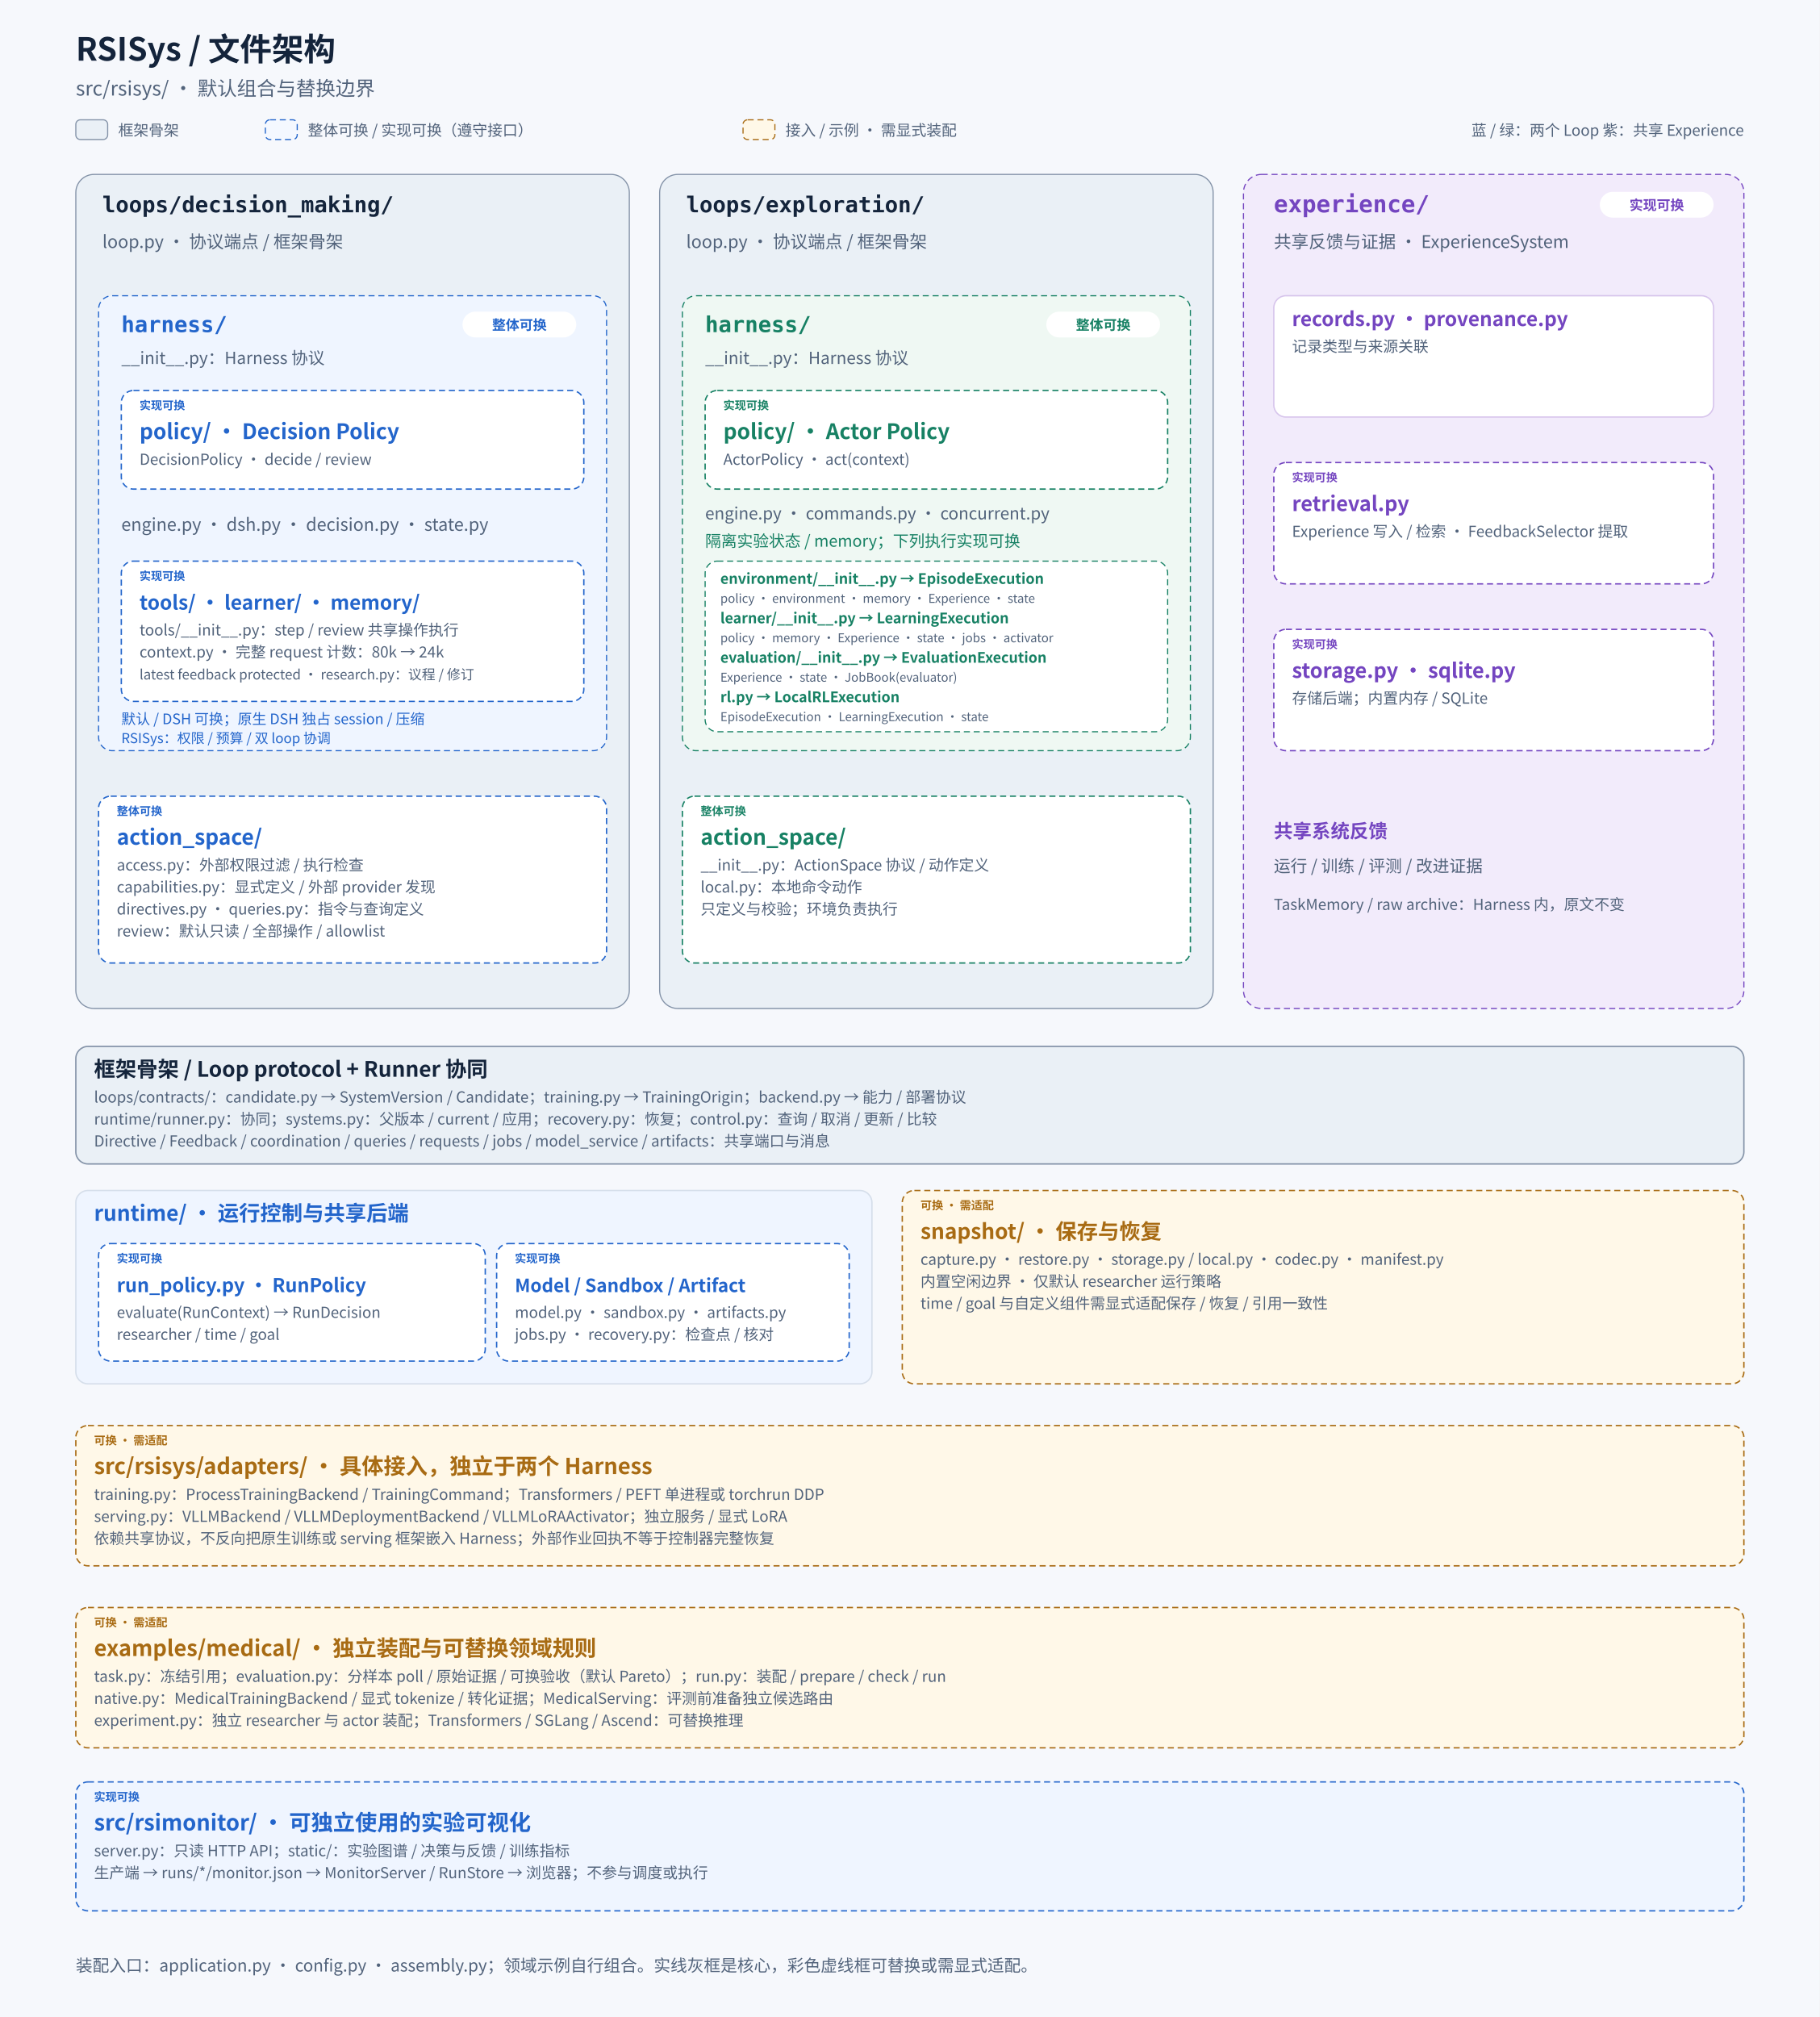
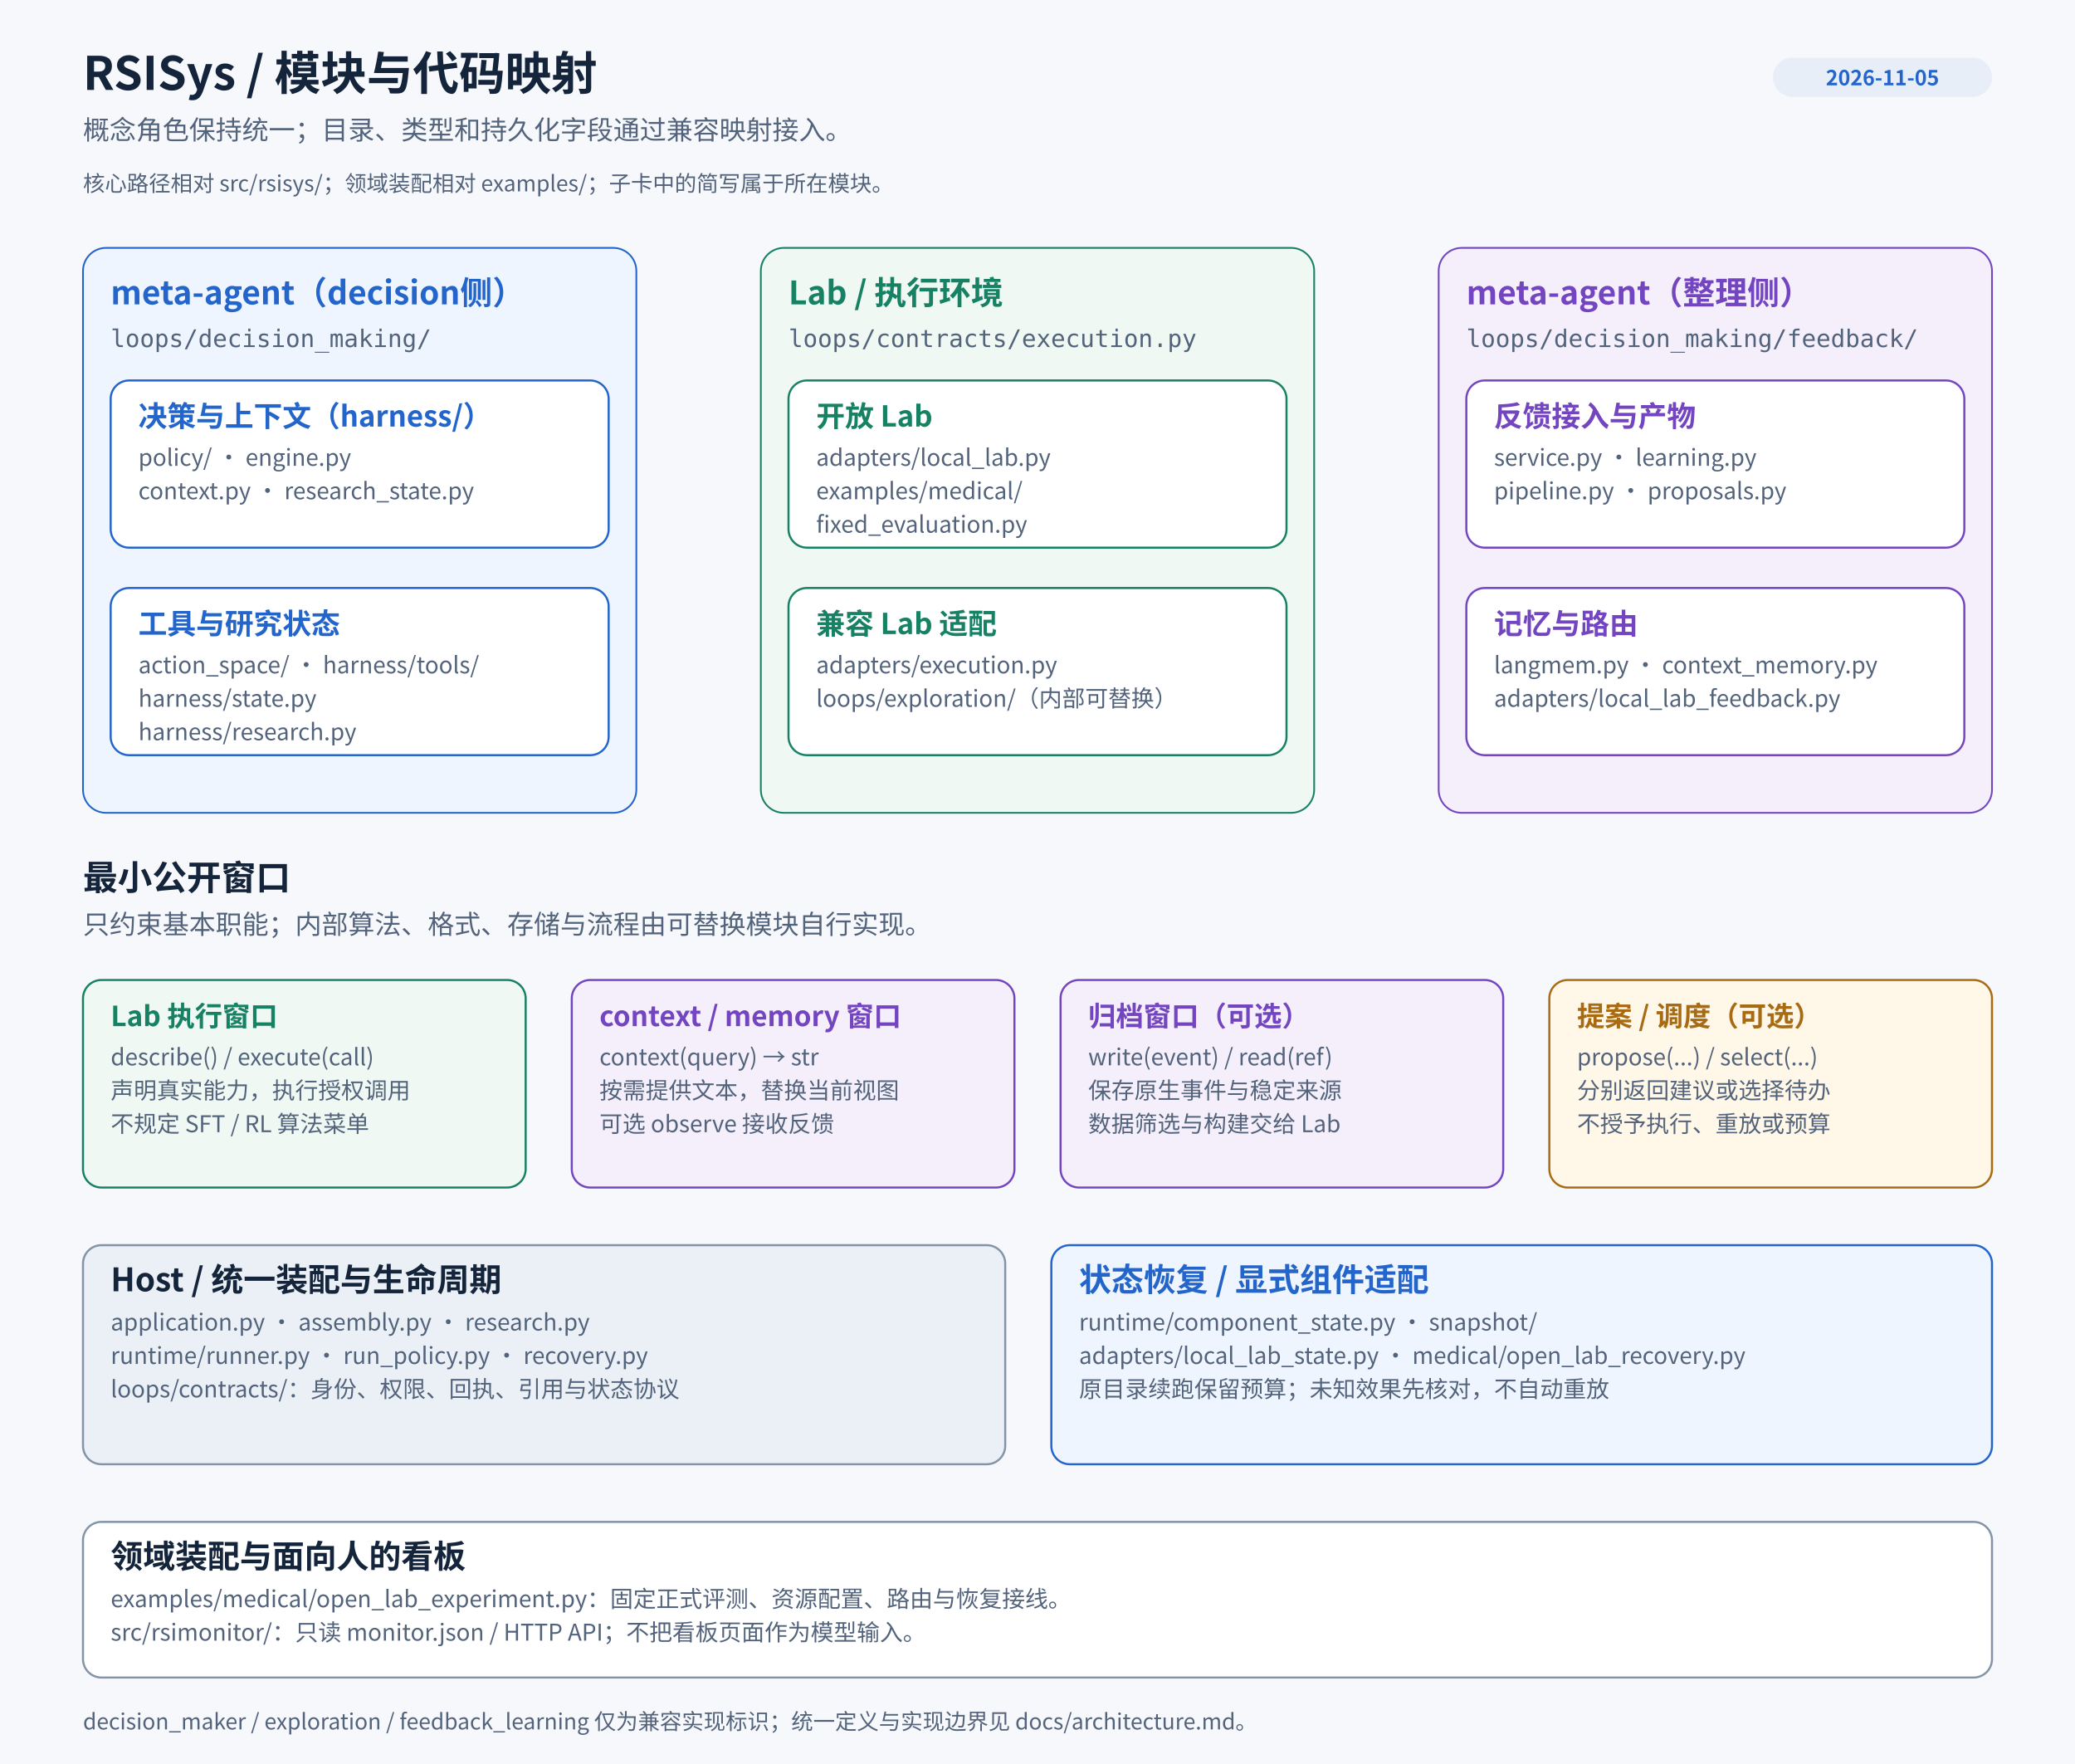
- <svg xmlns="http://www.w3.org/2000/svg" width="2400" height="2660" viewBox="0 0 2400 2660" role="img" aria-labelledby="title desc">
+ <svg xmlns="http://www.w3.org/2000/svg" width="1800" height="1530" viewBox="0 0 1800 1530" role="img" aria-labelledby="title desc">
  <defs>
    <marker id="arrow-gray" markerWidth="10" markerHeight="10" refX="8.7" refY="5" orient="auto" markerUnits="userSpaceOnUse">
      <path d="M 0 0 L 10 5 L 0 10 Z" fill="#8493A8" />
    </marker>
    <marker id="arrow-blue" markerWidth="10" markerHeight="10" refX="8.7" refY="5" orient="auto" markerUnits="userSpaceOnUse">
      <path d="M 0 0 L 10 5 L 0 10 Z" fill="#2365CB" />
    </marker>
    <marker id="arrow-green" markerWidth="10" markerHeight="10" refX="8.7" refY="5" orient="auto" markerUnits="userSpaceOnUse">
      <path d="M 0 0 L 10 5 L 0 10 Z" fill="#178164" />
    </marker>
    <marker id="arrow-purple" markerWidth="10" markerHeight="10" refX="8.7" refY="5" orient="auto" markerUnits="userSpaceOnUse">
      <path d="M 0 0 L 10 5 L 0 10 Z" fill="#7445C0" />
    </marker>
    <marker id="arrow-amber" markerWidth="10" markerHeight="10" refX="8.7" refY="5" orient="auto" markerUnits="userSpaceOnUse">
      <path d="M 0 0 L 10 5 L 0 10 Z" fill="#A86B13" />
    </marker>
  </defs>
-   <rect width="2400" height="2660" fill="#F6F8FC" />
-   <text x="100" y="80" font-family="'PingFang SC', 'Noto Sans CJK SC', 'Microsoft YaHei', sans-serif" font-size="42" font-weight="750" fill="#14243B" text-anchor="start">RSISys / 文件架构</text>
-   <text x="100" y="126" font-family="'PingFang SC', 'Noto Sans CJK SC', 'Microsoft YaHei', sans-serif" font-size="26" font-weight="400" fill="#52637B" text-anchor="start">src/rsisys/ · 默认组合与替换边界</text>
-   <rect x="100" y="158" width="42" height="26" rx="6" fill="#EAF0F6" stroke="#8493A8" stroke-width="1.5" />
-   <text x="156" y="179" font-family="'PingFang SC', 'Noto Sans CJK SC', 'Microsoft YaHei', sans-serif" font-size="20" font-weight="400" fill="#52637B" text-anchor="start">框架骨架</text>
-   <rect x="350" y="158" width="42" height="26" rx="6" fill="#F4F8FF" stroke="#2365CB" stroke-width="1.5" stroke-dasharray="8 5" />
-   <text x="406" y="179" font-family="'PingFang SC', 'Noto Sans CJK SC', 'Microsoft YaHei', sans-serif" font-size="20" font-weight="400" fill="#52637B" text-anchor="start">整体可换 / 实现可换（遵守接口）</text>
-   <rect x="980" y="158" width="42" height="26" rx="6" fill="#FFF8E8" stroke="#A86B13" stroke-width="1.5" stroke-dasharray="8 5" />
-   <text x="1036" y="179" font-family="'PingFang SC', 'Noto Sans CJK SC', 'Microsoft YaHei', sans-serif" font-size="20" font-weight="400" fill="#52637B" text-anchor="start">接入 / 示例 · 需显式装配</text>
-   <text x="2300" y="179" font-family="'PingFang SC', 'Noto Sans CJK SC', 'Microsoft YaHei', sans-serif" font-size="20" font-weight="400" fill="#52637B" text-anchor="end">蓝 / 绿：两个 Loop    紫：共享 Experience</text>
-   <g id="decision-dir">
-     <rect x="100" y="230" width="730" height="1100" rx="24" fill="#EAF0F6" stroke="#8493A8" stroke-width="1.5" />
-     <text x="135" y="280" font-family="'SFMono-Regular', 'Menlo', 'Consolas', 'PingFang SC', monospace" font-size="29" font-weight="700" fill="#14243B" text-anchor="start">loops/decision_making/</text>
-     <text x="135" y="327" font-family="'PingFang SC', 'Noto Sans CJK SC', 'Microsoft YaHei', sans-serif" font-size="23" font-weight="400" fill="#52637B" text-anchor="start">loop.py · 协议端点 / 框架骨架</text>
-     <rect x="130" y="390" width="670" height="600" rx="18" fill="#EFF5FF" stroke="#2365CB" stroke-width="1.5" stroke-dasharray="8 5" />
-     <text x="160" y="438" font-family="'SFMono-Regular', 'Menlo', 'Consolas', 'PingFang SC', monospace" font-size="29" font-weight="650" fill="#2365CB" text-anchor="start">harness/</text>
-     <rect x="610" y="411" width="150" height="34" rx="17" fill="#FFFFFF" stroke="none" stroke-width="0" />
-     <text x="685.0" y="435" font-family="'PingFang SC', 'Noto Sans CJK SC', 'Microsoft YaHei', sans-serif" font-size="18" font-weight="600" fill="#2365CB" text-anchor="middle">整体可换</text>
-     <text x="160" y="480" font-family="'PingFang SC', 'Noto Sans CJK SC', 'Microsoft YaHei', sans-serif" font-size="22" font-weight="400" fill="#52637B" text-anchor="start">__init__.py：Harness 协议</text>
-     <g id="decision-dir-policy">
-       <rect x="160" y="515" width="610" height="130" rx="16" fill="#FFFFFF" stroke="#2365CB" stroke-width="1.8" stroke-dasharray="8 5" />
-       <text x="184" y="540" font-family="'PingFang SC', 'Noto Sans CJK SC', 'Microsoft YaHei', sans-serif" font-size="15" font-weight="700" fill="#2365CB" text-anchor="start">实现可换</text>
-       <text x="184" y="579" font-family="'PingFang SC', 'Noto Sans CJK SC', 'Microsoft YaHei', sans-serif" font-size="28" font-weight="650" fill="#2365CB" text-anchor="start">policy/ · Decision Policy</text>
-       <text x="184" y="613" font-family="'PingFang SC', 'Noto Sans CJK SC', 'Microsoft YaHei', sans-serif" font-size="20" font-weight="400" fill="#52637B" text-anchor="start">DecisionPolicy · decide / review</text>
-     </g>
-     <text x="160" y="700" font-family="'PingFang SC', 'Noto Sans CJK SC', 'Microsoft YaHei', sans-serif" font-size="23" font-weight="400" fill="#52637B" text-anchor="start">engine.py · dsh.py · decision.py · state.py</text>
-     <g id="decision-dir-internals">
-       <rect x="160" y="740" width="610" height="185" rx="16" fill="#FFFFFF" stroke="#2365CB" stroke-width="1.8" stroke-dasharray="8 5" />
-       <text x="184" y="765" font-family="'PingFang SC', 'Noto Sans CJK SC', 'Microsoft YaHei', sans-serif" font-size="15" font-weight="700" fill="#2365CB" text-anchor="start">实现可换</text>
-       <text x="184" y="804" font-family="'PingFang SC', 'Noto Sans CJK SC', 'Microsoft YaHei', sans-serif" font-size="26" font-weight="650" fill="#2365CB" text-anchor="start">tools/ · learner/ · memory/</text>
-       <text x="184" y="838" font-family="'PingFang SC', 'Noto Sans CJK SC', 'Microsoft YaHei', sans-serif" font-size="20" font-weight="400" fill="#52637B" text-anchor="start">tools/__init__.py：step / review 共享操作执行</text>
-       <text x="184" y="867" font-family="'PingFang SC', 'Noto Sans CJK SC', 'Microsoft YaHei', sans-serif" font-size="20" font-weight="400" fill="#52637B" text-anchor="start">context.py · 完整 request 计数：80k → 24k</text>
-       <text x="184" y="896" font-family="'PingFang SC', 'Noto Sans CJK SC', 'Microsoft YaHei', sans-serif" font-size="18" font-weight="400" fill="#52637B" text-anchor="start">latest feedback protected · research.py：议程 / 修订</text>
-     </g>
-     <text x="160" y="955" font-family="'PingFang SC', 'Noto Sans CJK SC', 'Microsoft YaHei', sans-serif" font-size="19" font-weight="400" fill="#2365CB" text-anchor="start">默认 / DSH 可换；原生 DSH 独占 session / 压缩</text>
-     <text x="160" y="980" font-family="'PingFang SC', 'Noto Sans CJK SC', 'Microsoft YaHei', sans-serif" font-size="18" font-weight="400" fill="#2365CB" text-anchor="start">RSISys：权限 / 预算 / 双 loop 协调</text>
-     <g id="decision-dir-action-space">
-       <rect x="130" y="1050" width="670" height="220" rx="16" fill="#FFFFFF" stroke="#2365CB" stroke-width="1.8" stroke-dasharray="8 5" />
-       <text x="154" y="1075" font-family="'PingFang SC', 'Noto Sans CJK SC', 'Microsoft YaHei', sans-serif" font-size="15" font-weight="700" fill="#2365CB" text-anchor="start">整体可换</text>
-       <text x="154" y="1114" font-family="'PingFang SC', 'Noto Sans CJK SC', 'Microsoft YaHei', sans-serif" font-size="28" font-weight="650" fill="#2365CB" text-anchor="start">action_space/</text>
-       <text x="154" y="1148" font-family="'PingFang SC', 'Noto Sans CJK SC', 'Microsoft YaHei', sans-serif" font-size="20" font-weight="400" fill="#52637B" text-anchor="start">access.py：外部权限过滤 / 执行检查</text>
-       <text x="154" y="1177" font-family="'PingFang SC', 'Noto Sans CJK SC', 'Microsoft YaHei', sans-serif" font-size="20" font-weight="400" fill="#52637B" text-anchor="start">capabilities.py：显式定义 / 外部 provider 发现</text>
-       <text x="154" y="1206" font-family="'PingFang SC', 'Noto Sans CJK SC', 'Microsoft YaHei', sans-serif" font-size="20" font-weight="400" fill="#52637B" text-anchor="start">directives.py · queries.py：指令与查询定义</text>
-       <text x="154" y="1235" font-family="'PingFang SC', 'Noto Sans CJK SC', 'Microsoft YaHei', sans-serif" font-size="20" font-weight="400" fill="#52637B" text-anchor="start">review：默认只读 / 全部操作 / allowlist</text>
-     </g>
+   <rect width="1800" height="1530" fill="#F6F8FC" />
+   <text x="72" y="78" font-family="'PingFang SC', 'Noto Sans CJK SC', 'Microsoft YaHei', sans-serif" font-size="40" font-weight="750" fill="#14243B" text-anchor="start">RSISys / 模块与代码映射</text>
+   <text x="72" y="121" font-family="'PingFang SC', 'Noto Sans CJK SC', 'Microsoft YaHei', sans-serif" font-size="23" font-weight="400" fill="#52637B" text-anchor="start">概念角色保持统一；目录、类型和持久化字段通过兼容映射接入。</text>
+   <rect x="1538" y="50" width="190" height="34" rx="17" fill="#E8EEF8" stroke="none" stroke-width="0" />
+   <text x="1633.0" y="74" font-family="'PingFang SC', 'Noto Sans CJK SC', 'Microsoft YaHei', sans-serif" font-size="18" font-weight="600" fill="#2365CB" text-anchor="middle">2026-11-05</text>
+   <text x="72" y="166" font-family="'PingFang SC', 'Noto Sans CJK SC', 'Microsoft YaHei', sans-serif" font-size="19" font-weight="400" fill="#52637B" text-anchor="start">核心路径相对 src/rsisys/；领域装配相对 examples/；子卡中的简写属于所在模块。</text>
+   <rect x="72" y="215" width="480" height="490" rx="20" fill="#EFF5FF" stroke="#2365CB" stroke-width="1.5" />
+   <text x="96" y="264" font-family="'PingFang SC', 'Noto Sans CJK SC', 'Microsoft YaHei', sans-serif" font-size="28" font-weight="650" fill="#2365CB" text-anchor="start">meta-agent（decision侧）</text>
+   <text x="96" y="301" font-family="'SFMono-Regular', 'Menlo', 'Consolas', 'PingFang SC', monospace" font-size="21" font-weight="400" fill="#52637B" text-anchor="start">loops/decision_making/</text>
+   <g id="decision-input">
+     <rect x="96" y="330" width="432" height="145" rx="16" fill="#FFFFFF" stroke="#2365CB" stroke-width="1.8" />
+     <text x="120" y="370" font-family="'PingFang SC', 'Noto Sans CJK SC', 'Microsoft YaHei', sans-serif" font-size="25" font-weight="650" fill="#2365CB" text-anchor="start">决策与上下文（harness/）</text>
+     <text x="120" y="404" font-family="'PingFang SC', 'Noto Sans CJK SC', 'Microsoft YaHei', sans-serif" font-size="20" font-weight="400" fill="#52637B" text-anchor="start">policy/ · engine.py</text>
+     <text x="120" y="433" font-family="'PingFang SC', 'Noto Sans CJK SC', 'Microsoft YaHei', sans-serif" font-size="20" font-weight="400" fill="#52637B" text-anchor="start">context.py · research_state.py</text>
  </g>
-   <g id="exploration-dir">
-     <rect x="870" y="230" width="730" height="1100" rx="24" fill="#EAF0F6" stroke="#8493A8" stroke-width="1.5" />
-     <text x="905" y="280" font-family="'SFMono-Regular', 'Menlo', 'Consolas', 'PingFang SC', monospace" font-size="29" font-weight="700" fill="#14243B" text-anchor="start">loops/exploration/</text>
-     <text x="905" y="327" font-family="'PingFang SC', 'Noto Sans CJK SC', 'Microsoft YaHei', sans-serif" font-size="23" font-weight="400" fill="#52637B" text-anchor="start">loop.py · 协议端点 / 框架骨架</text>
-     <rect x="900" y="390" width="670" height="600" rx="18" fill="#EFF8F3" stroke="#178164" stroke-width="1.5" stroke-dasharray="8 5" />
-     <text x="930" y="438" font-family="'SFMono-Regular', 'Menlo', 'Consolas', 'PingFang SC', monospace" font-size="29" font-weight="650" fill="#178164" text-anchor="start">harness/</text>
-     <rect x="1380" y="411" width="150" height="34" rx="17" fill="#FFFFFF" stroke="none" stroke-width="0" />
-     <text x="1455.0" y="435" font-family="'PingFang SC', 'Noto Sans CJK SC', 'Microsoft YaHei', sans-serif" font-size="18" font-weight="600" fill="#178164" text-anchor="middle">整体可换</text>
-     <text x="930" y="480" font-family="'PingFang SC', 'Noto Sans CJK SC', 'Microsoft YaHei', sans-serif" font-size="22" font-weight="400" fill="#52637B" text-anchor="start">__init__.py：Harness 协议</text>
-     <g id="exploration-dir-policy">
-       <rect x="930" y="515" width="610" height="130" rx="16" fill="#FFFFFF" stroke="#178164" stroke-width="1.8" stroke-dasharray="8 5" />
-       <text x="954" y="540" font-family="'PingFang SC', 'Noto Sans CJK SC', 'Microsoft YaHei', sans-serif" font-size="15" font-weight="700" fill="#178164" text-anchor="start">实现可换</text>
-       <text x="954" y="579" font-family="'PingFang SC', 'Noto Sans CJK SC', 'Microsoft YaHei', sans-serif" font-size="28" font-weight="650" fill="#178164" text-anchor="start">policy/ · Actor Policy</text>
-       <text x="954" y="613" font-family="'PingFang SC', 'Noto Sans CJK SC', 'Microsoft YaHei', sans-serif" font-size="20" font-weight="400" fill="#52637B" text-anchor="start">ActorPolicy · act(context)</text>
-     </g>
-     <text x="930" y="685" font-family="'PingFang SC', 'Noto Sans CJK SC', 'Microsoft YaHei', sans-serif" font-size="22" font-weight="400" fill="#52637B" text-anchor="start">engine.py · commands.py · concurrent.py</text>
-     <text x="930" y="721" font-family="'PingFang SC', 'Noto Sans CJK SC', 'Microsoft YaHei', sans-serif" font-size="21" font-weight="400" fill="#178164" text-anchor="start">隔离实验状态 / memory；下列执行实现可换</text>
-     <g id="exploration-dir-internals">
-       <rect x="930" y="740" width="610" height="225" rx="16" fill="#FFFFFF" stroke="#178164" stroke-width="1.5" stroke-dasharray="8 5" />
-       <text x="950" y="770" font-family="'PingFang SC', 'Noto Sans CJK SC', 'Microsoft YaHei', sans-serif" font-size="19" font-weight="600" fill="#178164" text-anchor="start">environment/__init__.py → EpisodeExecution</text>
-       <text x="950" y="795" font-family="'PingFang SC', 'Noto Sans CJK SC', 'Microsoft YaHei', sans-serif" font-size="16" font-weight="400" fill="#52637B" text-anchor="start">policy · environment · memory · Experience · state</text>
-       <text x="950" y="822" font-family="'PingFang SC', 'Noto Sans CJK SC', 'Microsoft YaHei', sans-serif" font-size="19" font-weight="600" fill="#178164" text-anchor="start">learner/__init__.py → LearningExecution</text>
-       <text x="950" y="847" font-family="'PingFang SC', 'Noto Sans CJK SC', 'Microsoft YaHei', sans-serif" font-size="16" font-weight="400" fill="#52637B" text-anchor="start">policy · memory · Experience · state · jobs · activator</text>
-       <text x="950" y="874" font-family="'PingFang SC', 'Noto Sans CJK SC', 'Microsoft YaHei', sans-serif" font-size="19" font-weight="600" fill="#178164" text-anchor="start">evaluation/__init__.py → EvaluationExecution</text>
-       <text x="950" y="899" font-family="'PingFang SC', 'Noto Sans CJK SC', 'Microsoft YaHei', sans-serif" font-size="16" font-weight="400" fill="#52637B" text-anchor="start">Experience · state · JobBook(evaluator)</text>
-       <text x="950" y="926" font-family="'PingFang SC', 'Noto Sans CJK SC', 'Microsoft YaHei', sans-serif" font-size="19" font-weight="600" fill="#178164" text-anchor="start">rl.py → LocalRLExecution</text>
-       <text x="950" y="951" font-family="'PingFang SC', 'Noto Sans CJK SC', 'Microsoft YaHei', sans-serif" font-size="16" font-weight="400" fill="#52637B" text-anchor="start">EpisodeExecution · LearningExecution · state</text>
-     </g>
-     <g id="exploration-dir-action-space">
-       <rect x="900" y="1050" width="670" height="220" rx="16" fill="#FFFFFF" stroke="#178164" stroke-width="1.8" stroke-dasharray="8 5" />
-       <text x="924" y="1075" font-family="'PingFang SC', 'Noto Sans CJK SC', 'Microsoft YaHei', sans-serif" font-size="15" font-weight="700" fill="#178164" text-anchor="start">整体可换</text>
-       <text x="924" y="1114" font-family="'PingFang SC', 'Noto Sans CJK SC', 'Microsoft YaHei', sans-serif" font-size="28" font-weight="650" fill="#178164" text-anchor="start">action_space/</text>
-       <text x="924" y="1148" font-family="'PingFang SC', 'Noto Sans CJK SC', 'Microsoft YaHei', sans-serif" font-size="20" font-weight="400" fill="#52637B" text-anchor="start">__init__.py：ActionSpace 协议 / 动作定义</text>
-       <text x="924" y="1177" font-family="'PingFang SC', 'Noto Sans CJK SC', 'Microsoft YaHei', sans-serif" font-size="20" font-weight="400" fill="#52637B" text-anchor="start">local.py：本地命令动作</text>
-       <text x="924" y="1206" font-family="'PingFang SC', 'Noto Sans CJK SC', 'Microsoft YaHei', sans-serif" font-size="20" font-weight="400" fill="#52637B" text-anchor="start">只定义与校验；环境负责执行</text>
-     </g>
+   <g id="decision-actions">
+     <rect x="96" y="510" width="432" height="145" rx="16" fill="#FFFFFF" stroke="#2365CB" stroke-width="1.8" />
+     <text x="120" y="550" font-family="'PingFang SC', 'Noto Sans CJK SC', 'Microsoft YaHei', sans-serif" font-size="25" font-weight="650" fill="#2365CB" text-anchor="start">工具与研究状态</text>
+     <text x="120" y="584" font-family="'PingFang SC', 'Noto Sans CJK SC', 'Microsoft YaHei', sans-serif" font-size="20" font-weight="400" fill="#52637B" text-anchor="start">action_space/ · harness/tools/</text>
+     <text x="120" y="613" font-family="'PingFang SC', 'Noto Sans CJK SC', 'Microsoft YaHei', sans-serif" font-size="20" font-weight="400" fill="#52637B" text-anchor="start">harness/state.py</text>
+     <text x="120" y="642" font-family="'PingFang SC', 'Noto Sans CJK SC', 'Microsoft YaHei', sans-serif" font-size="20" font-weight="400" fill="#52637B" text-anchor="start">harness/research.py</text>
  </g>
-   <rect x="1640" y="230" width="660" height="1100" rx="24" fill="#F2EBFB" stroke="#7445C0" stroke-width="1.5" stroke-dasharray="8 5" />
-   <text x="1680" y="280" font-family="'SFMono-Regular', 'Menlo', 'Consolas', 'PingFang SC', monospace" font-size="31" font-weight="700" fill="#7445C0" text-anchor="start">experience/</text>
-   <rect x="2110" y="253" width="150" height="34" rx="17" fill="#FFFFFF" stroke="none" stroke-width="0" />
-   <text x="2185.0" y="277" font-family="'PingFang SC', 'Noto Sans CJK SC', 'Microsoft YaHei', sans-serif" font-size="18" font-weight="600" fill="#7445C0" text-anchor="middle">实现可换</text>
-   <text x="1680" y="327" font-family="'PingFang SC', 'Noto Sans CJK SC', 'Microsoft YaHei', sans-serif" font-size="23" font-weight="400" fill="#52637B" text-anchor="start">共享反馈与证据 · ExperienceSystem</text>
-   <g id="experience-records">
-     <rect x="1680" y="390" width="580" height="160" rx="16" fill="#FFFFFF" stroke="#D7C5EC" stroke-width="1.8" />
-     <text x="1704" y="430" font-family="'PingFang SC', 'Noto Sans CJK SC', 'Microsoft YaHei', sans-serif" font-size="26" font-weight="650" fill="#7445C0" text-anchor="start">records.py · provenance.py</text>
-     <text x="1704" y="464" font-family="'PingFang SC', 'Noto Sans CJK SC', 'Microsoft YaHei', sans-serif" font-size="20" font-weight="400" fill="#52637B" text-anchor="start">记录类型与来源关联</text>
+   <rect x="660" y="215" width="480" height="490" rx="20" fill="#EFF8F3" stroke="#178164" stroke-width="1.5" />
+   <text x="684" y="264" font-family="'PingFang SC', 'Noto Sans CJK SC', 'Microsoft YaHei', sans-serif" font-size="28" font-weight="650" fill="#178164" text-anchor="start">Lab / 执行环境</text>
+   <text x="684" y="301" font-family="'SFMono-Regular', 'Menlo', 'Consolas', 'PingFang SC', monospace" font-size="21" font-weight="400" fill="#52637B" text-anchor="start">loops/contracts/execution.py</text>
+   <g id="open-lab-files">
+     <rect x="684" y="330" width="432" height="145" rx="16" fill="#FFFFFF" stroke="#178164" stroke-width="1.8" />
+     <text x="708" y="370" font-family="'PingFang SC', 'Noto Sans CJK SC', 'Microsoft YaHei', sans-serif" font-size="25" font-weight="650" fill="#178164" text-anchor="start">开放 Lab</text>
+     <text x="708" y="404" font-family="'PingFang SC', 'Noto Sans CJK SC', 'Microsoft YaHei', sans-serif" font-size="20" font-weight="400" fill="#52637B" text-anchor="start">adapters/local_lab.py</text>
+     <text x="708" y="433" font-family="'PingFang SC', 'Noto Sans CJK SC', 'Microsoft YaHei', sans-serif" font-size="20" font-weight="400" fill="#52637B" text-anchor="start">examples/medical/</text>
+     <text x="708" y="462" font-family="'PingFang SC', 'Noto Sans CJK SC', 'Microsoft YaHei', sans-serif" font-size="20" font-weight="400" fill="#52637B" text-anchor="start">fixed_evaluation.py</text>
  </g>
-   <g id="experience-retrieval">
-     <rect x="1680" y="610" width="580" height="160" rx="16" fill="#FFFFFF" stroke="#7445C0" stroke-width="1.8" stroke-dasharray="8 5" />
-     <text x="1704" y="635" font-family="'PingFang SC', 'Noto Sans CJK SC', 'Microsoft YaHei', sans-serif" font-size="15" font-weight="700" fill="#7445C0" text-anchor="start">实现可换</text>
-     <text x="1704" y="674" font-family="'PingFang SC', 'Noto Sans CJK SC', 'Microsoft YaHei', sans-serif" font-size="27" font-weight="650" fill="#7445C0" text-anchor="start">retrieval.py</text>
-     <text x="1704" y="708" font-family="'PingFang SC', 'Noto Sans CJK SC', 'Microsoft YaHei', sans-serif" font-size="20" font-weight="400" fill="#52637B" text-anchor="start">Experience 写入 / 检索 · FeedbackSelector 提取</text>
+   <g id="legacy-lab-files">
+     <rect x="684" y="510" width="432" height="145" rx="16" fill="#FFFFFF" stroke="#178164" stroke-width="1.8" />
+     <text x="708" y="550" font-family="'PingFang SC', 'Noto Sans CJK SC', 'Microsoft YaHei', sans-serif" font-size="25" font-weight="650" fill="#178164" text-anchor="start">兼容 Lab 适配</text>
+     <text x="708" y="584" font-family="'PingFang SC', 'Noto Sans CJK SC', 'Microsoft YaHei', sans-serif" font-size="20" font-weight="400" fill="#52637B" text-anchor="start">adapters/execution.py</text>
+     <text x="708" y="613" font-family="'PingFang SC', 'Noto Sans CJK SC', 'Microsoft YaHei', sans-serif" font-size="20" font-weight="400" fill="#52637B" text-anchor="start">loops/exploration/（内部可替换）</text>
  </g>
-   <g id="experience-storage">
-     <rect x="1680" y="830" width="580" height="160" rx="16" fill="#FFFFFF" stroke="#7445C0" stroke-width="1.8" stroke-dasharray="8 5" />
-     <text x="1704" y="855" font-family="'PingFang SC', 'Noto Sans CJK SC', 'Microsoft YaHei', sans-serif" font-size="15" font-weight="700" fill="#7445C0" text-anchor="start">实现可换</text>
-     <text x="1704" y="894" font-family="'PingFang SC', 'Noto Sans CJK SC', 'Microsoft YaHei', sans-serif" font-size="27" font-weight="650" fill="#7445C0" text-anchor="start">storage.py · sqlite.py</text>
-     <text x="1704" y="928" font-family="'PingFang SC', 'Noto Sans CJK SC', 'Microsoft YaHei', sans-serif" font-size="20" font-weight="400" fill="#52637B" text-anchor="start">存储后端；内置内存 / SQLite</text>
+   <rect x="1248" y="215" width="480" height="490" rx="20" fill="#F4EFFB" stroke="#7445C0" stroke-width="1.5" />
+   <text x="1272" y="264" font-family="'PingFang SC', 'Noto Sans CJK SC', 'Microsoft YaHei', sans-serif" font-size="28" font-weight="650" fill="#7445C0" text-anchor="start">meta-agent（整理侧）</text>
+   <text x="1272" y="301" font-family="'SFMono-Regular', 'Menlo', 'Consolas', 'PingFang SC', monospace" font-size="21" font-weight="400" fill="#52637B" text-anchor="start">loops/decision_making/feedback/</text>
+   <g id="organization-products">
+     <rect x="1272" y="330" width="432" height="145" rx="16" fill="#FFFFFF" stroke="#7445C0" stroke-width="1.8" />
+     <text x="1296" y="370" font-family="'PingFang SC', 'Noto Sans CJK SC', 'Microsoft YaHei', sans-serif" font-size="25" font-weight="650" fill="#7445C0" text-anchor="start">反馈接入与产物</text>
+     <text x="1296" y="404" font-family="'PingFang SC', 'Noto Sans CJK SC', 'Microsoft YaHei', sans-serif" font-size="20" font-weight="400" fill="#52637B" text-anchor="start">service.py · learning.py</text>
+     <text x="1296" y="433" font-family="'PingFang SC', 'Noto Sans CJK SC', 'Microsoft YaHei', sans-serif" font-size="20" font-weight="400" fill="#52637B" text-anchor="start">pipeline.py · proposals.py</text>
  </g>
-   <text x="1680" y="1105" font-family="'PingFang SC', 'Noto Sans CJK SC', 'Microsoft YaHei', sans-serif" font-size="25" font-weight="650" fill="#7445C0" text-anchor="start">共享系统反馈</text>
-   <text x="1680" y="1150" font-family="'PingFang SC', 'Noto Sans CJK SC', 'Microsoft YaHei', sans-serif" font-size="22" font-weight="400" fill="#52637B" text-anchor="start">运行 / 训练 / 评测 / 改进证据</text>
-   <text x="1680" y="1200" font-family="'PingFang SC', 'Noto Sans CJK SC', 'Microsoft YaHei', sans-serif" font-size="20" font-weight="400" fill="#52637B" text-anchor="start">TaskMemory / raw archive：Harness 内，原文不变</text>
-   <g id="framework">
-     <rect x="100" y="1380" width="2200" height="155" rx="16" fill="#EAF0F6" stroke="#8493A8" stroke-width="1.8" />
-     <text x="124" y="1420" font-family="'PingFang SC', 'Noto Sans CJK SC', 'Microsoft YaHei', sans-serif" font-size="28" font-weight="650" fill="#14243B" text-anchor="start">框架骨架 / Loop protocol + Runner 协同</text>
-     <text x="124" y="1454" font-family="'PingFang SC', 'Noto Sans CJK SC', 'Microsoft YaHei', sans-serif" font-size="20" font-weight="400" fill="#52637B" text-anchor="start">loops/contracts/：candidate.py → SystemVersion / Candidate；training.py → TrainingOrigin；backend.py → 能力 / 部署协议</text>
-     <text x="124" y="1483" font-family="'PingFang SC', 'Noto Sans CJK SC', 'Microsoft YaHei', sans-serif" font-size="20" font-weight="400" fill="#52637B" text-anchor="start">runtime/runner.py：协同；systems.py：父版本 / current / 应用；recovery.py：恢复；control.py：查询 / 取消 / 更新 / 比较</text>
-     <text x="124" y="1512" font-family="'PingFang SC', 'Noto Sans CJK SC', 'Microsoft YaHei', sans-serif" font-size="20" font-weight="400" fill="#52637B" text-anchor="start">Directive / Feedback / coordination / queries / requests / jobs / model_service / artifacts：共享端口与消息</text>
+   <g id="organization-memory">
+     <rect x="1272" y="510" width="432" height="145" rx="16" fill="#FFFFFF" stroke="#7445C0" stroke-width="1.8" />
+     <text x="1296" y="550" font-family="'PingFang SC', 'Noto Sans CJK SC', 'Microsoft YaHei', sans-serif" font-size="25" font-weight="650" fill="#7445C0" text-anchor="start">记忆与路由</text>
+     <text x="1296" y="584" font-family="'PingFang SC', 'Noto Sans CJK SC', 'Microsoft YaHei', sans-serif" font-size="20" font-weight="400" fill="#52637B" text-anchor="start">langmem.py · context_memory.py</text>
+     <text x="1296" y="613" font-family="'PingFang SC', 'Noto Sans CJK SC', 'Microsoft YaHei', sans-serif" font-size="20" font-weight="400" fill="#52637B" text-anchor="start">adapters/local_lab_feedback.py</text>
  </g>
-   <g id="runtime-dir">
-     <g id="runtime-boundary">
-       <rect x="100" y="1570" width="1050" height="255" rx="16" fill="#EFF5FF" stroke="#D5DEEA" stroke-width="1.8" />
-       <text x="124" y="1610" font-family="'PingFang SC', 'Noto Sans CJK SC', 'Microsoft YaHei', sans-serif" font-size="28" font-weight="650" fill="#2365CB" text-anchor="start">runtime/ · 运行控制与共享后端</text>
-     </g>
-     <g id="runtime-run-policy">
-       <rect x="130" y="1640" width="510" height="155" rx="16" fill="#FFFFFF" stroke="#2365CB" stroke-width="1.8" stroke-dasharray="8 5" />
-       <text x="154" y="1665" font-family="'PingFang SC', 'Noto Sans CJK SC', 'Microsoft YaHei', sans-serif" font-size="15" font-weight="700" fill="#2365CB" text-anchor="start">实现可换</text>
-       <text x="154" y="1704" font-family="'PingFang SC', 'Noto Sans CJK SC', 'Microsoft YaHei', sans-serif" font-size="25" font-weight="650" fill="#2365CB" text-anchor="start">run_policy.py · RunPolicy</text>
-       <text x="154" y="1738" font-family="'PingFang SC', 'Noto Sans CJK SC', 'Microsoft YaHei', sans-serif" font-size="20" font-weight="400" fill="#52637B" text-anchor="start">evaluate(RunContext) → RunDecision</text>
-       <text x="154" y="1767" font-family="'PingFang SC', 'Noto Sans CJK SC', 'Microsoft YaHei', sans-serif" font-size="20" font-weight="400" fill="#52637B" text-anchor="start">researcher / time / goal</text>
-     </g>
-     <g id="runtime-backend-files">
-       <rect x="655" y="1640" width="465" height="155" rx="16" fill="#FFFFFF" stroke="#2365CB" stroke-width="1.8" stroke-dasharray="8 5" />
-       <text x="679" y="1665" font-family="'PingFang SC', 'Noto Sans CJK SC', 'Microsoft YaHei', sans-serif" font-size="15" font-weight="700" fill="#2365CB" text-anchor="start">实现可换</text>
-       <text x="679" y="1704" font-family="'PingFang SC', 'Noto Sans CJK SC', 'Microsoft YaHei', sans-serif" font-size="24" font-weight="650" fill="#2365CB" text-anchor="start">Model / Sandbox / Artifact</text>
-       <text x="679" y="1738" font-family="'PingFang SC', 'Noto Sans CJK SC', 'Microsoft YaHei', sans-serif" font-size="20" font-weight="400" fill="#52637B" text-anchor="start">model.py · sandbox.py · artifacts.py</text>
-       <text x="679" y="1767" font-family="'PingFang SC', 'Noto Sans CJK SC', 'Microsoft YaHei', sans-serif" font-size="20" font-weight="400" fill="#52637B" text-anchor="start">jobs.py · recovery.py：检查点 / 核对</text>
-     </g>
+   <text x="72" y="772" font-family="'PingFang SC', 'Noto Sans CJK SC', 'Microsoft YaHei', sans-serif" font-size="30" font-weight="650" fill="#14243B" text-anchor="start">最小公开窗口</text>
+   <text x="72" y="810" font-family="'PingFang SC', 'Noto Sans CJK SC', 'Microsoft YaHei', sans-serif" font-size="23" font-weight="400" fill="#52637B" text-anchor="start">只约束基本职能；内部算法、格式、存储与流程由可替换模块自行实现。</text>
+   <g id="lab-port">
+     <rect x="72" y="850" width="384" height="180" rx="16" fill="#EFF8F3" stroke="#178164" stroke-width="1.8" />
+     <text x="96" y="890" font-family="'PingFang SC', 'Noto Sans CJK SC', 'Microsoft YaHei', sans-serif" font-size="24" font-weight="650" fill="#178164" text-anchor="start">Lab 执行窗口</text>
+     <text x="96" y="924" font-family="'PingFang SC', 'Noto Sans CJK SC', 'Microsoft YaHei', sans-serif" font-size="20" font-weight="400" fill="#52637B" text-anchor="start">describe() / execute(call)</text>
+     <text x="96" y="953" font-family="'PingFang SC', 'Noto Sans CJK SC', 'Microsoft YaHei', sans-serif" font-size="20" font-weight="400" fill="#52637B" text-anchor="start">声明真实能力，执行授权调用</text>
+     <text x="96" y="982" font-family="'PingFang SC', 'Noto Sans CJK SC', 'Microsoft YaHei', sans-serif" font-size="20" font-weight="400" fill="#52637B" text-anchor="start">不规定 SFT / RL 算法菜单</text>
  </g>
-   <g id="snapshot-dir">
-     <rect x="1190" y="1570" width="1110" height="255" rx="16" fill="#FFF8E8" stroke="#A86B13" stroke-width="1.8" stroke-dasharray="8 5" />
-     <text x="1214" y="1595" font-family="'PingFang SC', 'Noto Sans CJK SC', 'Microsoft YaHei', sans-serif" font-size="15" font-weight="700" fill="#A86B13" text-anchor="start">可换 · 需适配</text>
-     <text x="1214" y="1634" font-family="'PingFang SC', 'Noto Sans CJK SC', 'Microsoft YaHei', sans-serif" font-size="28" font-weight="650" fill="#A86B13" text-anchor="start">snapshot/ · 保存与恢复</text>
-     <text x="1214" y="1668" font-family="'PingFang SC', 'Noto Sans CJK SC', 'Microsoft YaHei', sans-serif" font-size="20" font-weight="400" fill="#52637B" text-anchor="start">capture.py · restore.py · storage.py / local.py · codec.py · manifest.py</text>
-     <text x="1214" y="1697" font-family="'PingFang SC', 'Noto Sans CJK SC', 'Microsoft YaHei', sans-serif" font-size="20" font-weight="400" fill="#52637B" text-anchor="start">内置空闲边界 · 仅默认 researcher 运行策略</text>
-     <text x="1214" y="1726" font-family="'PingFang SC', 'Noto Sans CJK SC', 'Microsoft YaHei', sans-serif" font-size="20" font-weight="400" fill="#52637B" text-anchor="start">time / goal 与自定义组件需显式适配保存 / 恢复 / 引用一致性</text>
+   <g id="context-port">
+     <rect x="496" y="850" width="384" height="180" rx="16" fill="#F4EFFB" stroke="#7445C0" stroke-width="1.8" />
+     <text x="520" y="890" font-family="'PingFang SC', 'Noto Sans CJK SC', 'Microsoft YaHei', sans-serif" font-size="24" font-weight="650" fill="#7445C0" text-anchor="start">context / memory 窗口</text>
+     <text x="520" y="924" font-family="'PingFang SC', 'Noto Sans CJK SC', 'Microsoft YaHei', sans-serif" font-size="20" font-weight="400" fill="#52637B" text-anchor="start">context(query) → str</text>
+     <text x="520" y="953" font-family="'PingFang SC', 'Noto Sans CJK SC', 'Microsoft YaHei', sans-serif" font-size="20" font-weight="400" fill="#52637B" text-anchor="start">按需提供文本，替换当前视图</text>
+     <text x="520" y="982" font-family="'PingFang SC', 'Noto Sans CJK SC', 'Microsoft YaHei', sans-serif" font-size="20" font-weight="400" fill="#52637B" text-anchor="start">可选 observe 接收反馈</text>
  </g>
-   <g id="concrete-adapters">
-     <rect x="100" y="1880" width="2200" height="185" rx="16" fill="#FFF8E8" stroke="#A86B13" stroke-width="1.8" stroke-dasharray="8 5" />
-     <text x="124" y="1905" font-family="'PingFang SC', 'Noto Sans CJK SC', 'Microsoft YaHei', sans-serif" font-size="15" font-weight="700" fill="#A86B13" text-anchor="start">可换 · 需适配</text>
-     <text x="124" y="1944" font-family="'PingFang SC', 'Noto Sans CJK SC', 'Microsoft YaHei', sans-serif" font-size="29" font-weight="650" fill="#A86B13" text-anchor="start">src/rsisys/adapters/ · 具体接入，独立于两个 Harness</text>
-     <text x="124" y="1978" font-family="'PingFang SC', 'Noto Sans CJK SC', 'Microsoft YaHei', sans-serif" font-size="20" font-weight="400" fill="#52637B" text-anchor="start">training.py：ProcessTrainingBackend / TrainingCommand；Transformers / PEFT 单进程或 torchrun DDP</text>
-     <text x="124" y="2007" font-family="'PingFang SC', 'Noto Sans CJK SC', 'Microsoft YaHei', sans-serif" font-size="20" font-weight="400" fill="#52637B" text-anchor="start">serving.py：VLLMBackend / VLLMDeploymentBackend / VLLMLoRAActivator；独立服务 / 显式 LoRA</text>
-     <text x="124" y="2036" font-family="'PingFang SC', 'Noto Sans CJK SC', 'Microsoft YaHei', sans-serif" font-size="20" font-weight="400" fill="#52637B" text-anchor="start">依赖共享协议，不反向把原生训练或 serving 框架嵌入 Harness；外部作业回执不等于控制器完整恢复</text>
+   <g id="archive-port">
+     <rect x="920" y="850" width="384" height="180" rx="16" fill="#F4EFFB" stroke="#7445C0" stroke-width="1.8" />
+     <text x="944" y="890" font-family="'PingFang SC', 'Noto Sans CJK SC', 'Microsoft YaHei', sans-serif" font-size="24" font-weight="650" fill="#7445C0" text-anchor="start">归档窗口（可选）</text>
+     <text x="944" y="924" font-family="'PingFang SC', 'Noto Sans CJK SC', 'Microsoft YaHei', sans-serif" font-size="20" font-weight="400" fill="#52637B" text-anchor="start">write(event) / read(ref)</text>
+     <text x="944" y="953" font-family="'PingFang SC', 'Noto Sans CJK SC', 'Microsoft YaHei', sans-serif" font-size="20" font-weight="400" fill="#52637B" text-anchor="start">保存原生事件与稳定来源</text>
+     <text x="944" y="982" font-family="'PingFang SC', 'Noto Sans CJK SC', 'Microsoft YaHei', sans-serif" font-size="20" font-weight="400" fill="#52637B" text-anchor="start">数据筛选与构建交给 Lab</text>
  </g>
-   <g id="medical-example-files">
-     <rect x="100" y="2120" width="2200" height="185" rx="16" fill="#FFF8E8" stroke="#A86B13" stroke-width="1.8" stroke-dasharray="8 5" />
-     <text x="124" y="2145" font-family="'PingFang SC', 'Noto Sans CJK SC', 'Microsoft YaHei', sans-serif" font-size="15" font-weight="700" fill="#A86B13" text-anchor="start">可换 · 需适配</text>
-     <text x="124" y="2184" font-family="'PingFang SC', 'Noto Sans CJK SC', 'Microsoft YaHei', sans-serif" font-size="29" font-weight="650" fill="#A86B13" text-anchor="start">examples/medical/ · 独立装配与可替换领域规则</text>
-     <text x="124" y="2218" font-family="'PingFang SC', 'Noto Sans CJK SC', 'Microsoft YaHei', sans-serif" font-size="20" font-weight="400" fill="#52637B" text-anchor="start">task.py：冻结引用；evaluation.py：分样本 poll / 原始证据 / 可换验收（默认 Pareto）；run.py：装配 / prepare / check / run</text>
-     <text x="124" y="2247" font-family="'PingFang SC', 'Noto Sans CJK SC', 'Microsoft YaHei', sans-serif" font-size="20" font-weight="400" fill="#52637B" text-anchor="start">native.py：MedicalTrainingBackend / 显式 tokenize / 转化证据；MedicalServing：评测前准备独立候选路由</text>
-     <text x="124" y="2276" font-family="'PingFang SC', 'Noto Sans CJK SC', 'Microsoft YaHei', sans-serif" font-size="20" font-weight="400" fill="#52637B" text-anchor="start">experiment.py：独立 researcher 与 actor 装配；Transformers / SGLang / Ascend：可替换推理</text>
+   <g id="optional-ports">
+     <rect x="1344" y="850" width="384" height="180" rx="16" fill="#FFF7E8" stroke="#A86B13" stroke-width="1.8" />
+     <text x="1368" y="890" font-family="'PingFang SC', 'Noto Sans CJK SC', 'Microsoft YaHei', sans-serif" font-size="24" font-weight="650" fill="#A86B13" text-anchor="start">提案 / 调度（可选）</text>
+     <text x="1368" y="924" font-family="'PingFang SC', 'Noto Sans CJK SC', 'Microsoft YaHei', sans-serif" font-size="20" font-weight="400" fill="#52637B" text-anchor="start">propose(...) / select(...)</text>
+     <text x="1368" y="953" font-family="'PingFang SC', 'Noto Sans CJK SC', 'Microsoft YaHei', sans-serif" font-size="20" font-weight="400" fill="#52637B" text-anchor="start">分别返回建议或选择待办</text>
+     <text x="1368" y="982" font-family="'PingFang SC', 'Noto Sans CJK SC', 'Microsoft YaHei', sans-serif" font-size="20" font-weight="400" fill="#52637B" text-anchor="start">不授予执行、重放或预算</text>
  </g>
-   <g id="monitor-library">
-     <rect x="100" y="2350" width="2200" height="170" rx="16" fill="#EFF5FF" stroke="#2365CB" stroke-width="1.8" stroke-dasharray="8 5" />
-     <text x="124" y="2375" font-family="'PingFang SC', 'Noto Sans CJK SC', 'Microsoft YaHei', sans-serif" font-size="15" font-weight="700" fill="#2365CB" text-anchor="start">实现可换</text>
-     <text x="124" y="2414" font-family="'PingFang SC', 'Noto Sans CJK SC', 'Microsoft YaHei', sans-serif" font-size="29" font-weight="650" fill="#2365CB" text-anchor="start">src/rsimonitor/ · 可独立使用的实验可视化</text>
-     <text x="124" y="2448" font-family="'PingFang SC', 'Noto Sans CJK SC', 'Microsoft YaHei', sans-serif" font-size="20" font-weight="400" fill="#52637B" text-anchor="start">server.py：只读 HTTP API；static/：实验图谱 / 决策与反馈 / 训练指标</text>
-     <text x="124" y="2477" font-family="'PingFang SC', 'Noto Sans CJK SC', 'Microsoft YaHei', sans-serif" font-size="20" font-weight="400" fill="#52637B" text-anchor="start">生产端 → runs/*/monitor.json → MonitorServer / RunStore → 浏览器；不参与调度或执行</text>
+   <g id="host-runtime-files">
+     <rect x="72" y="1080" width="800" height="190" rx="16" fill="#EAF0F6" stroke="#8493A8" stroke-width="1.8" />
+     <text x="96" y="1120" font-family="'PingFang SC', 'Noto Sans CJK SC', 'Microsoft YaHei', sans-serif" font-size="28" font-weight="650" fill="#14243B" text-anchor="start">Host / 统一装配与生命周期</text>
+     <text x="96" y="1154" font-family="'PingFang SC', 'Noto Sans CJK SC', 'Microsoft YaHei', sans-serif" font-size="20" font-weight="400" fill="#52637B" text-anchor="start">application.py · assembly.py · research.py</text>
+     <text x="96" y="1183" font-family="'PingFang SC', 'Noto Sans CJK SC', 'Microsoft YaHei', sans-serif" font-size="20" font-weight="400" fill="#52637B" text-anchor="start">runtime/runner.py · run_policy.py · recovery.py</text>
+     <text x="96" y="1212" font-family="'PingFang SC', 'Noto Sans CJK SC', 'Microsoft YaHei', sans-serif" font-size="20" font-weight="400" fill="#52637B" text-anchor="start">loops/contracts/：身份、权限、回执、引用与状态协议</text>
  </g>
-   <text x="100" y="2600" font-family="'PingFang SC', 'Noto Sans CJK SC', 'Microsoft YaHei', sans-serif" font-size="22" font-weight="400" fill="#52637B" text-anchor="start">装配入口：application.py · config.py · assembly.py；领域示例自行组合。实线灰框是核心，彩色虚线框可替换或需显式适配。</text>
+   <g id="recovery-files">
+     <rect x="912" y="1080" width="816" height="190" rx="16" fill="#EFF5FF" stroke="#2365CB" stroke-width="1.8" />
+     <text x="936" y="1120" font-family="'PingFang SC', 'Noto Sans CJK SC', 'Microsoft YaHei', sans-serif" font-size="28" font-weight="650" fill="#2365CB" text-anchor="start">状态恢复 / 显式组件适配</text>
+     <text x="936" y="1154" font-family="'PingFang SC', 'Noto Sans CJK SC', 'Microsoft YaHei', sans-serif" font-size="20" font-weight="400" fill="#52637B" text-anchor="start">runtime/component_state.py · snapshot/</text>
+     <text x="936" y="1183" font-family="'PingFang SC', 'Noto Sans CJK SC', 'Microsoft YaHei', sans-serif" font-size="20" font-weight="400" fill="#52637B" text-anchor="start">adapters/local_lab_state.py · medical/open_lab_recovery.py</text>
+     <text x="936" y="1212" font-family="'PingFang SC', 'Noto Sans CJK SC', 'Microsoft YaHei', sans-serif" font-size="20" font-weight="400" fill="#52637B" text-anchor="start">原目录续跑保留预算；未知效果先核对，不自动重放</text>
+   </g>
+   <g id="domain-and-monitor">
+     <rect x="72" y="1320" width="1656" height="135" rx="16" fill="#FFFFFF" stroke="#8493A8" stroke-width="1.8" />
+     <text x="96" y="1360" font-family="'PingFang SC', 'Noto Sans CJK SC', 'Microsoft YaHei', sans-serif" font-size="28" font-weight="650" fill="#14243B" text-anchor="start">领域装配与面向人的看板</text>
+     <text x="96" y="1394" font-family="'PingFang SC', 'Noto Sans CJK SC', 'Microsoft YaHei', sans-serif" font-size="20" font-weight="400" fill="#52637B" text-anchor="start">examples/medical/open_lab_experiment.py：固定正式评测、资源配置、路由与恢复接线。</text>
+     <text x="96" y="1423" font-family="'PingFang SC', 'Noto Sans CJK SC', 'Microsoft YaHei', sans-serif" font-size="20" font-weight="400" fill="#52637B" text-anchor="start">src/rsimonitor/：只读 monitor.json / HTTP API；不把看板页面作为模型输入。</text>
+   </g>
+   <text x="72" y="1500" font-family="'PingFang SC', 'Noto Sans CJK SC', 'Microsoft YaHei', sans-serif" font-size="19" font-weight="400" fill="#52637B" text-anchor="start">decision_maker / exploration / feedback_learning 仅为兼容实现标识；统一定义与实现边界见 docs/architecture.md。</text>
</svg>
